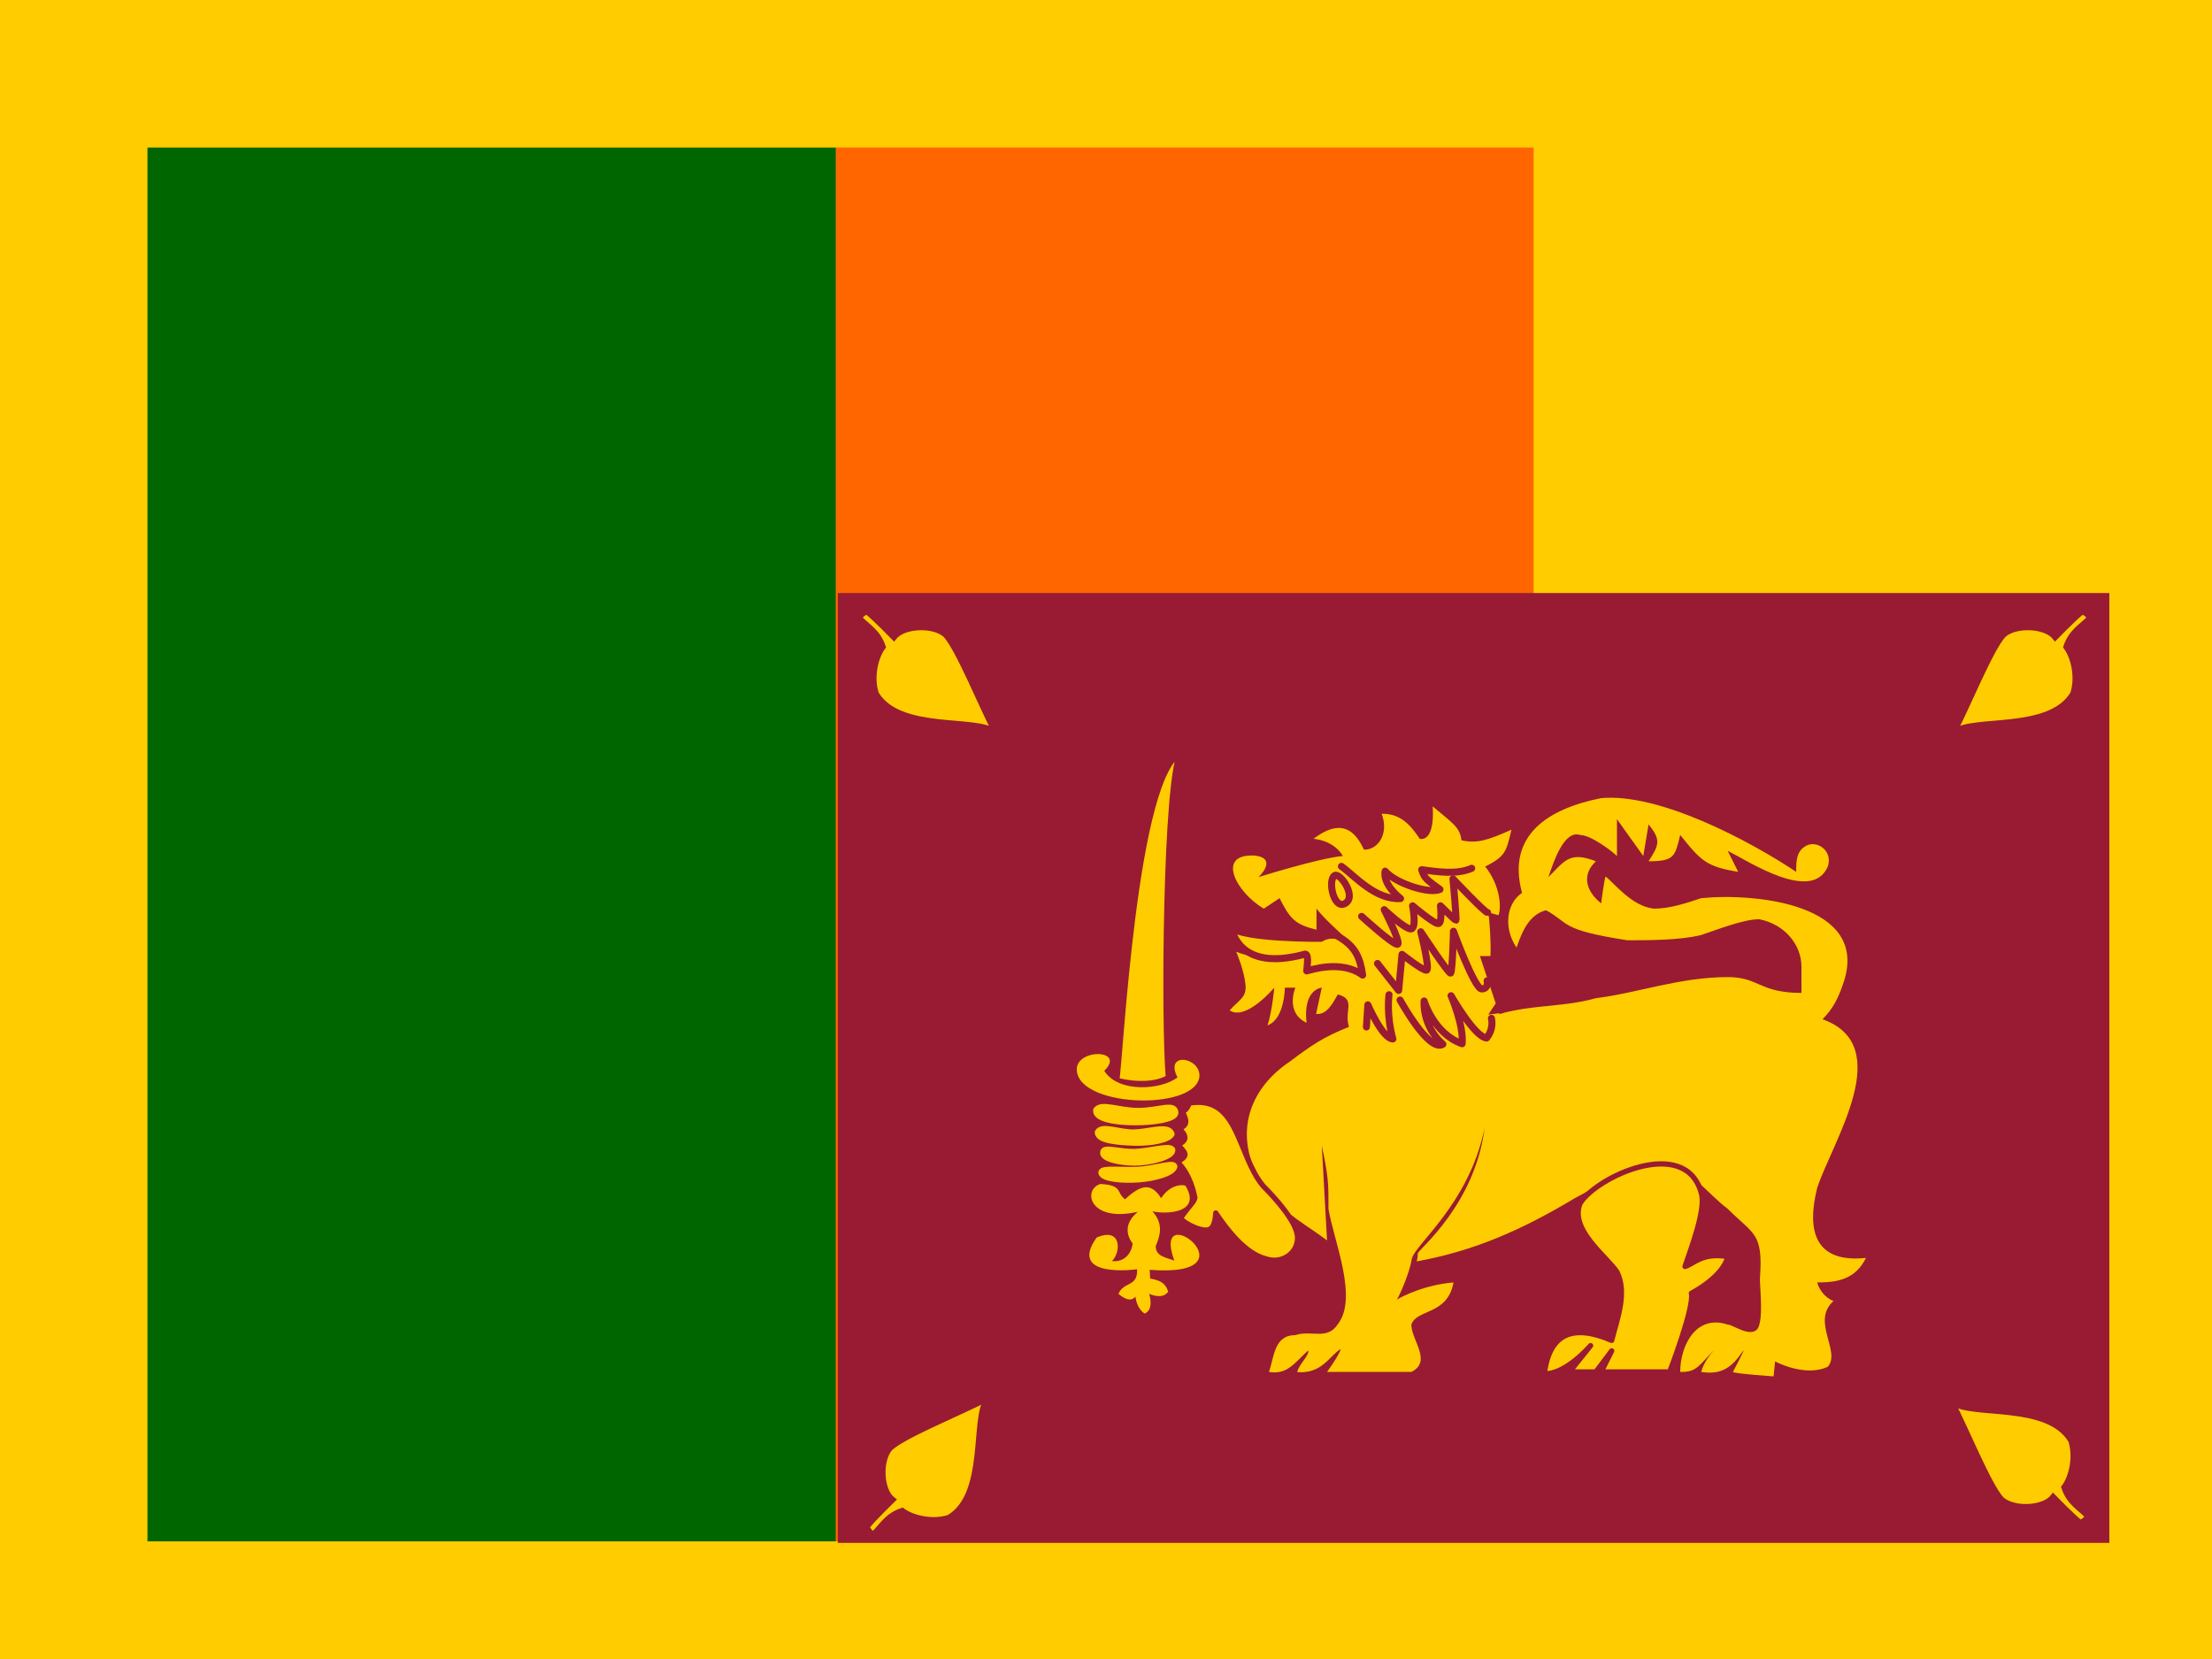
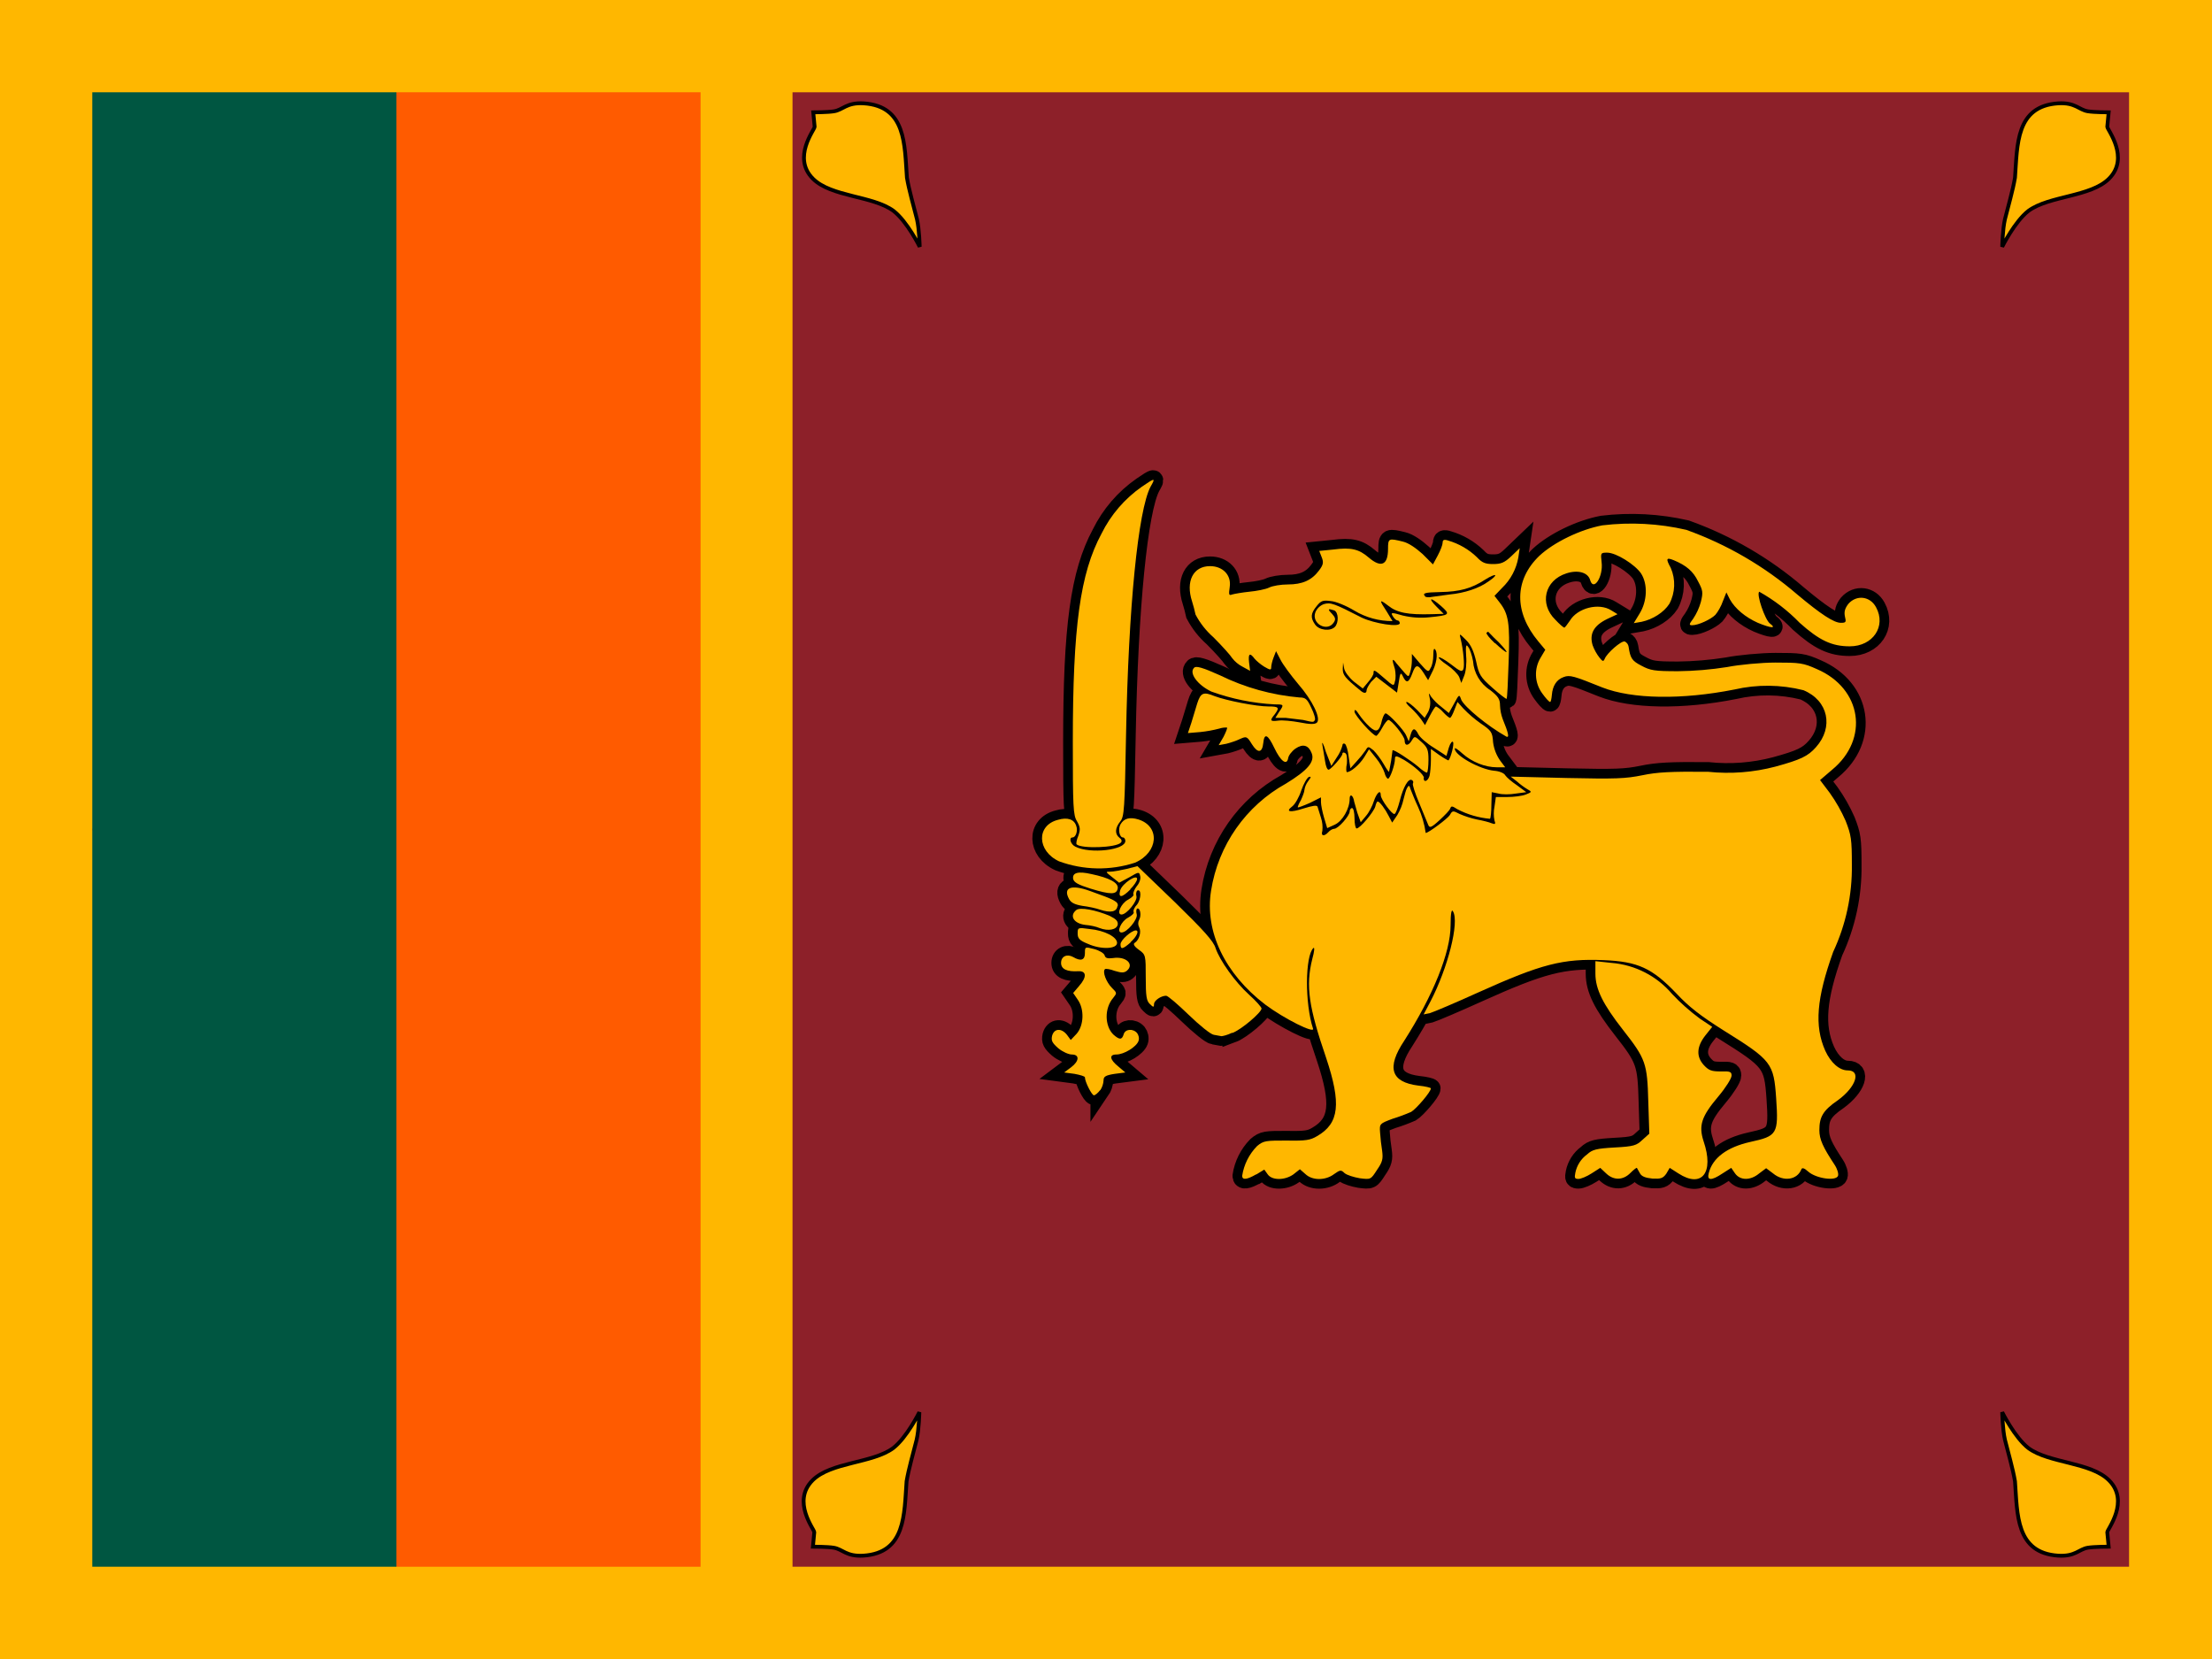
- <svg xmlns="http://www.w3.org/2000/svg" id="svg551" height="480" width="640" version="1.1">
-   <g id="flag">
-     <rect id="rect628" fill-rule="evenodd" height="480" width="640" y="0" x="0" stroke-width="1pt" fill="#fc0" />
-     <rect id="rect626" fill-rule="evenodd" height="403.22" width="202.1" y="42.685" x="241.63" stroke-width="1pt" fill="#f60" />
-     <rect id="rect625" fill-rule="evenodd" height="403.28" width="199.14" y="42.685" x="42.663" stroke-width="1pt" fill="#060" />
-     <g id="g8183" transform="matrix(.64405 0 0 .64405 -21.731 144.1)">
-       <rect id="rect627" fill-rule="evenodd" height="426.71" width="571.23" y="42.671" x="410.1" stroke-width="1pt" fill="#991b33" />
-       <g id="g602" fill="#fc0" transform="matrix(2.3701 0 0 2.3701 0 -.000076422)">
-         <path id="path579" stroke-linejoin="round" d="m267.94 101.34 3.555 0.091s-4.01 3.372-3.099 7.929c4.193-6.197 5.742-5.013 5.742-5.013-1.276 1.367-3.737 3.281-1.823 7.474 1.641-4.284 5.013-7.565 5.013-7.565s-0.912 4.739 1.093 9.114c1.458-4.375 3.919-8.111 3.919-8.111s-0.364 4.739 1.732 6.47c1.64-1.458 2.734-5.195 2.734-5.195s3.099 5.469 5.013 6.289c1.549-3.737 1.549-6.653 1.549-6.653s6.38 4.557 11.483 1.914c-4.557-1.64-6.106-5.468-6.106-5.468s8.294 3.645 11.848 2.005c-3.464-2.644-11.574-6.562-11.574-6.562s6.015 2.187 7.746 1.641c-0.82-1.185-3.463-2.643-3.463-2.643" fill-rule="evenodd" stroke="#991b33" stroke-linecap="round" stroke-width="1pt" />
-         <path id="selection_to_path#1" d="m317.72 56.88c10.99-1 27.97 7.98 36.97 13.97 0-2 0-3.99 1.99-4.99 2-1 5 1 4 3.99-3 6.98-14.99-1-18.98-2.99l2 3.99c-6-1-7-2-10.99-6.99-1 3.99-1 4.99-6 4.99 1.88-2.96 2.51-3.95 0-6.98l-1 5.98-4.99-6.98v6.98c-1-0.99-5-3.99-7-3.99-2.99-1-4.99 4.99-5.99 7.99 3-3 3.99-4.99 8.99-3-2.71 2.56-1.92 5.63 1 7.98 0 0 0.52-4.15 0.84-5.1 1.59 1.19 4.96 5.66 9.15 6.1 3 0 6-1 8.99-1.99 9.99-1 31.97 0.99 26.98 15.96-1 3-2 4.99-4 6.99 13.99 4.99 2 22.95-1 31.93-2 7.98-0.61 14.34 9.24 13.31-1.99 3.99-5.24 4.65-9.24 4.65 0 0 0.5 2.4 3.07 3.53-4.27 3.83 1.48 9.57-1.07 12.44-4.3 2.06-9.99-1-9.99-1l-0.28 2.83s-7.55-0.52-7.71-0.84c0 0 2.15-4.02 1.99-4.1-2 2.99-3.91 4.74-7.99 4.1 0 0 0.32-1.88 2.55-4.26-3.03 3.02-3.36 4.34-6.54 4.26 0-4.99 2.99-10.97 8.99-8.98 1 0 4.15 2.48 5.63 0.88 1.2-1.72 0.49-7.54 0.49-9.54 0.63-8.82-1.13-8.3-6.12-13.29-4-2.99-6.922-7.574-11.912-8.574-5-1-13.068 4.584-17.068 6.574-9.99 5.99-18.98 9.98-29.97 11.98 0 0 0.217-0.51 0.217-1.508 0-0.673 10.787-9.069 12.674-23.81-2.953 14.549-13.441 22.235-13.836 24.938-0.394 2.704-2.536 7.317-2.796 7.619 1.297-0.778 5.458-2.817 10.731-3.249-1.137 6.249-6.99 4.99-7.99 7.98 0 3 4 6.99 0 8.98h-15.98s2.459-3.404 2.576-4.342c-2.151 1.305-3.516 4.73-8.227 4.379 0.172-1.288 2.428-3.305 2.049-4.097-2.695 2.5-3.96 4.607-7.398 4.06 1-2.99 1-6.98 5-6.98 3-1 6 1 7.99-2 4-4.99-0.729-15.906-1.719-21.896 0-4.99 0.015-5.936-1.271-12.024l1 17.96c-4-3-8-4.99-11-8.98-6.99-8.98-4.99-18.96 4-24.95 4-2.99 6.16-4.55 11.16-6.54-1-3 1.42-5.21-2.12-6.14-1.06 1.85-2.1 3.87-4.12 3.7l1.08-4.99s-3.6 0.22-2.89 6.66c-4.14-1.99-2.11-6.66-2.11-6.66h-2s-0.01 5.94-3.27 7.14c0.88-2.79 1.27-7.14 1.27-7.14s-5.35 6.38-8.46 4.31c1.83-2.07 3.25-2.41 3-4.91-0.24-2.49-1.53-5.702-1.764-6.21 1.132 0.547 8.669 2.797 13.396 0.453-0.313 1.562-0.172 3.367-0.172 3.367 4.99-1 5.99-1 10.99 0.99-1-6.98-5-7.98-8.99-12.97v3.99c-4-0.99-5-1.99-7-5.98l-2.99 1.99c-5.27-3.11-9.16-10.49-1.68-10.06 4.46 0.56 0.68 4.08 0.68 4.08s11.44-3.6 15.98-4c0 0-1.32-2.79-5.54-3.27 3.5-2.63 7.02-3.48 9.54 2.06 2.51 0.14 4.85-2.88 3.36-6.8 3.71-0.06 5.54 2.29 7.23 4.76 1.38 0.25 2.77-1.2 2.44-6.16 3.5 2.99 5.22 3.91 5.45 6.43 2.98 0.66 5-0.01 9.49-2.01-0.99 4-0.99 4.99-4.99 6.99 2.82 3.485 3.117 7.691 2.526 9.22-0.979-0.284-1.223-0.348-1.918-0.538 0.217 1.542 0.53 5.783 0.392 8.278h-2s3 8.98 3 8.98l-2 3c6.99-3 13.99-2 20.98-3.99 7.99-1 15.99-4 24.98-4 5.99 0 5.99 3 13.99 3v-4.99c0-3.99-3-7.98-8-8.98-2.99 0-7.99 1.99-10.99 2.99-3.99 1-9.99 1-13.99 1-12.98-2-10.91-3.26-15.44-5.69-2.71 0.72-4.23 3.02-5.58 7.08-2.51-3.68-1.95-8.38 1.04-10.37-2.99-10.98 5-15.97 14.99-17.96z" />
-         <path id="selection_to_path" stroke-linejoin="round" d="m320.72 146.69c-2-3-9-7.99-7-12.98 3-4.99 19.99-12.97 22.98-1.99 1 2.99-2.082 10.927-3.082 13.927 1.513-0.389 3.195-2.713 8.119-1.871-0.917 3.92-6.907 6.943-6.907 6.943 0.608 2.652-4.12 14.921-4.12 14.921h-12.99l2-3.99-3 3.99h-5l4-4.99s-4.731 5.542-8.763 5.321c1-7.98 5.763-9.311 12.763-6.311 1-3.99 2.99-8.98 1-12.97z" stroke="#991b33" />
-         <path id="path577" d="m267.22 71.542c-1.347 0.829-0.247 6.31 1.822 5.377 2.579-1.163-0.799-6.007-1.822-5.377z" fill-rule="evenodd" stroke="#991b33" stroke-width="1pt" />
-         <path id="path578" stroke-linejoin="round" d="m268.49 69.811c2.461 1.732 6.38 6.38 11.21 6.106-3.646-3.008-2.916-5.195-2.916-5.195 1.914 2.278 8.293 4.375 10.389 3.463-2.46-1.823-2.916-2.005-3.463-3.736 2.917 0.365 6.562 1.003 9.478-0.273" fill-rule="evenodd" stroke="#991b33" stroke-linecap="round" stroke-width="1pt" />
-         <path id="path580" stroke-linejoin="round" d="m273.23 100.25 0.273-4.192s2.734 6.379 4.739 6.47c-1.276-4.647-0.729-8.384-0.729-8.384" fill-rule="evenodd" stroke="#991b33" stroke-linecap="round" stroke-width="1pt" />
-         <path id="path581" stroke-linejoin="round" d="m279.61 95.147s5.468 10.025 8.111 8.385c-4.01-3.555-3.554-8.203-3.554-8.203s1.823 6.197 7.2 8.111c0.364-3.463-2.096-9.114-2.096-9.114s4.465 7.838 6.744 8.02c1.458-1.822 0.911-3.736 0.911-3.736" fill-rule="evenodd" stroke="#991b33" stroke-linecap="round" stroke-width="1pt" />
-         <path id="path582" stroke-linejoin="round" d="m275.33 88.221 4.01 5.104 0.638-6.835s3.919 3.099 4.648 3.007-1.094-7.291-1.094-7.291 5.286 8.02 5.651 7.838c0.364-0.182 0.546-7.929 0.546-7.929s4.011 11.028 5.378 10.937c1.367-0.091 1.002-1.549 1.002-1.549" fill-rule="evenodd" stroke="#991b33" stroke-linecap="round" stroke-width="1pt" />
-         <path id="path583" stroke-linejoin="round" d="m272.32 79.289s6.197 5.651 6.835 5.286c0.638-0.365-2.551-6.562-2.551-6.562s3.554 3.372 4.921 3.646 0.456-4.375 0.456-4.375 4.192 3.554 4.921 3.372 0.365-3.372 0.365-3.372 2.734 2.734 2.916 2.734-0.547-7.838-0.547-7.838 6.107 6.471 6.562 6.38" fill-rule="evenodd" stroke="#991b33" stroke-linecap="round" stroke-width="1pt" />
-         <path id="path584" stroke-linejoin="round" d="m247.53 81.294c0.273 0.456 1.288 8.515 13.774 5.234 1.185-0.638 0.664 2.252 0.612 3.099 0.547-0.091 6.498-2.213 10.599 0.794-0.482-3.333-1.381-5.572-4.935-7.486-1.731-0.364-2.995 0.521-2.995 0.521s-15.05 0.117-17.055-2.161z" fill-rule="evenodd" stroke="#991b33" stroke-linecap="round" stroke-width="1pt" />
-         <path id="selection_to_path#2" stroke-linejoin="round" d="m240.72 132.61c-0.207 0.933-0.86 1.202-2.725 3.897 0.829 1.14 4.643 2.922 5.679 1.99 0.933-0.519 1-2.99 1-2.99 2 2.99 5.518 7.705 9.518 8.705 2.99 1 5.99-1 5.99-3.99s-4.518-7.819-6.508-9.809c-5-5.99-4.559-17.303-14.011-15.729-0.049 0.086-0.427 1.373-1.333 1.603 0.759 1.453 1.185 2.681-0.632 3.138 1.413 1.388 1.635 2.396-0.181 3.093 1.099 1.474 2.386 2.015-0.144 3.276 2.647 2.58 3.217 6.376 3.347 6.816" stroke="#991b33" stroke-linecap="round" />
-         <path id="path585" d="m238.26 48.041c-3.005 4.353-3.317 52.233-2.384 61.871-3.005 1.969-8.601 1.14-10.156 0.518 0.726-3.42 3.316-58.969 12.54-62.389z" fill-rule="evenodd" stroke="#991b33" stroke-width="1pt" />
-         <path id="path586" d="m229.76 146.18s-13.266 1.865-7.67-6.01c4.768-2.073 4.664 2.798 2.902 4.456 2.177 0.242 3.628-1.175 3.938-3.317-2.694-3.627 1.14-6.011 0.933-6.011-9.223 2.073-10.467-4.249-7.047-5.285 4.319 0.241 2.937 1.623 4.664 2.902 3.109-2.867 4.975-3.143 6.84-0.207 1.865-2.902 4.56-2.591 4.663-2.28 3.006 5.077-3.627 5.388-6.321 4.766 2.28 2.488 1.347 4.871 0.621 6.634 0.069 1.727 1.383 2.003 3.524 2.694-4.559-12.575 16.064 3.35-4.664 1.762 0.035 0.552 0.07 1.105 0.104 1.658 1.693 0.311 2.867 0.725 3.419 2.487-0.724 0.967-1.864 1.105-3.626 0.415 0 0 1.036 2.902-0.829 3.731-1.555-0.933-1.762-3.213-1.762-3.213-0.864 1.071-2.142 0.379-3.213-0.518 0.968-2.384 3.697-1.245 3.524-4.664z" fill-rule="evenodd" />
-         <path id="path587" d="m218.36 107.84c0.794-3.594 9.154-3.145 5.182 0.725 2.659 4.249 10.812 3.628 13.887 1.244-2.592-4.941 4.457-3.87 4.146-0.104-0.864 6.666-24.113 5.769-23.215-1.865z" fill-rule="evenodd" />
-         <path id="path592" d="m384.27 171.44c2.49 4.66 6.911 15.702 9.36 18.34 2.295 2.052 8.01 1.81 9.77-0.51 0 0 3.66 3.77 5.14 4.91 0.88-0.3 1.42-1.14 1.42-1.14-1.49-1.62-3.52-2.53-4.52-5.53 1.49-1.99 2.31-5.86 1.31-8.86-4.37-7.32-18.91-4.43-22.48-7.21z" stroke="#991b33" />
-         <path id="path593" d="m202.8 44.287c-2.49-4.66-6.911-15.702-9.36-18.34-2.295-2.052-8.01-1.81-9.77 0.51 0 0-3.66-3.77-5.14-4.91-0.88 0.3-1.42 1.14-1.42 1.14 1.49 1.62 3.52 2.53 4.52 5.53-1.49 1.99-2.31 5.86-1.31 8.86 4.37 7.32 18.91 4.43 22.48 7.21z" stroke="#991b33" />
-         <path id="path594" d="m201.32 170.73c-4.66 2.49-15.702 6.911-18.34 9.36-2.052 2.295-1.81 8.01 0.51 9.77 0 0-3.77 3.66-4.91 5.14 0.3 0.88 1.14 1.42 1.14 1.42 1.62-1.49 2.53-3.52 5.53-4.52 1.99 1.49 5.86 2.31 8.86 1.31 7.32-4.37 4.43-18.91 7.21-22.48z" stroke="#991b33" />
-         <path id="path595" d="m384.65 44.286c2.49-4.66 6.911-15.702 9.36-18.34 2.295-2.052 8.01-1.81 9.77 0.51 0 0 3.66-3.77 5.14-4.91 0.88 0.3 1.42 1.14 1.42 1.14-1.49 1.62-3.52 2.53-4.52 5.53 1.49 1.99 2.31 5.86 1.31 8.86-4.37 7.32-18.91 4.43-22.48 7.21z" stroke="#991b33" />
-         <path id="path596" stroke-linejoin="round" d="m222.1 116.03c-0.196 1.518 3.427 2.179 7.141 2.197 3.714 0.019 7.521-0.605 7.692-1.658 0.049-1.885-3.243-0.282-6.988-0.313-3.745-0.03-6.866-1.499-7.845-0.226z" fill-rule="evenodd" stroke="#fc0" stroke-width="1pt" />
-         <path id="path597" stroke-linejoin="round" d="m222.4 120.24c0.048 1.42 3.647 1.762 6.829 1.86 3.183 0.098 6.389-0.538 6.976-1.566-0.564-1.616-4.1-0.269-6.977-0.196-2.876 0.074-6.07-1.42-6.828-0.098z" fill-rule="evenodd" stroke="#fc0" stroke-width="1pt" />
-         <path id="path598" stroke-linejoin="round" d="m223.43 124.01c-0.245 1.077 2.925 1.848 5.844 1.866s7.056-1.108 7.08-2.258c-0.171-0.905-4.259 0.318-7.006 0.41-2.748 0.092-5.918-0.997-5.918-0.018z" fill-rule="evenodd" stroke="#fc0" stroke-width="1pt" />
-         <path id="path599" stroke-linejoin="round" d="m223.08 127.88c0.245 1.052 3.844 1.408 7.007 1.169 3.164-0.238 6.382-1.218 6.651-2.344-0.146-0.71-3.781 0.551-6.792 0.704s-6.915-0.362-6.866 0.471z" fill-rule="evenodd" stroke="#fc0" stroke-width="1pt" />
-       </g>
+ <svg xmlns="http://www.w3.org/2000/svg" xmlns:xlink="http://www.w3.org/1999/xlink" id="flag-icon-css-lk" viewBox="0 0 640 480">
+   <path fill="#ffb700" d="M0 0h640v480H0z" />
+   <path fill="#ff5b00" d="M26.7 240l88-213.3h88v426.6h-88z" />
+   <path fill="#005641" d="M26.7 26.7h88v426.6h-88z" />
+   <path fill="#8d2029" d="M229.3 26.7H616v426.6H229.3z" />
+   <path id="a" fill="#ffb700" stroke="#000" stroke-width="1.1" d="M579.3 408.6s3.6 7.3 7.6 10.4c6 4.4 18 4 23.3 9.3 6.1 6.1-.5 14.2-.5 15l.4 4.2s-4.2 0-6 .3c-2.6.4-3.6 2.6-8.6 2.3-12.3-.8-11.8-12-12.5-21.5-.6-3.6-2-8.4-2.9-12-.7-3-.8-8-.8-8z" />
+   <use width="100%" height="100%" transform="matrix(-1 0 0 1 845.3 0)" xlink:href="#a" />
+   <use width="100%" height="100%" transform="matrix(1 0 0 -1 0 480)" xlink:href="#a" />
+   <use width="100%" height="100%" transform="rotate(180 422.7 240)" xlink:href="#a" />
+   <g transform="translate(0 -76)">
+     <use width="100%" height="100%" stroke="#000" stroke-width="5.6" xlink:href="#b" />
+     <g id="b" fill="#ffb700">
+       <path d="M363.5 415.8l2.3-1.4 1 1.4c1.3 1.8 5 1.7 7.4 0l1.9-1.5 1.6 1.4c2 1.9 5.8 1.9 8.3 0 1.7-1.2 2-1.3 3-.3.7.6 2.7 1.2 4.4 1.5 3.2.4 3.2.4 5-2.4 1.6-2.3 1.8-3.2 1.5-5.5a59.4 59.4 0 01-.6-5.3c-.2-2.6-.1-2.6 3.6-4a50.5 50.5 0 005.4-2c1.5-.9 5.7-5.8 5.7-6.8 0-.2-1.6-.6-3.6-.8-8-1-9.3-5.2-4.1-13 8.3-13 13.4-25.5 13.4-33.4 0-3.6.3-4.8.7-4 1.9 3.1-1.5 16.4-6.5 26l-2 3.8 1.9-.4c1-.3 7.4-3 14-6 18.2-8.2 24.4-9.8 36.2-9.3 9.9.4 14 2.3 21 9.6 3.7 4 7.3 6.7 13.8 10.8 13.8 8.6 14.4 9.4 15.1 19.6.7 10.3.3 10.9-7.5 12.6-6.7 1.5-10.9 4.6-12 9-.6 2.2.7 2.3 4 .1l2.5-1.6 1.1 1.6c1.5 2.1 4.5 2.1 7 0l2-1.5 2 1.5c3 2.5 7 1.9 8.2-1.2.2-.5.8-.4 2 .7 2.3 2 8 2.8 8.6 1.2.2-.6-.2-2-1-3.2-3.3-5-4.4-7.3-4.4-10 0-3.8 1-5.7 5.4-8.7 5.2-3.8 6.8-8.6 2.8-8.6-2.4 0-4.9-2.2-6.5-5.7-3.2-7.2-2.5-15.2 2.3-28.6a57.6 57.6 0 005.4-25.2c0-7.4-.2-8.6-1.8-12.7a45.4 45.4 0 00-4.6-8.1l-2.8-3.7 3.5-3c10.8-8.9 8.6-23.5-4.4-29.1-4-1.8-5-1.9-12-1.9-4 0-10.5.6-14 1.3a98.2 98.2 0 01-14.2 1.2c-6.8 0-8-.2-10.6-1.6-2.7-1.4-3.2-2.1-3.7-5.5a2 2 0 00-1.1-1.5c-1-.3-5.2 3.4-5.8 5-.4.9-.6.8-1.5-.3a13.4 13.4 0 01-2-3.6c-1-3.3.3-5.7 4.2-7.6l3-1.4-1.8-1.1c-3.6-2.3-9.8-.7-12 3-.7 1-1.4 2-1.6 2-.2 0-1.4-1-2.6-2.3-4.7-4.6-3.1-11.4 3.2-13.4 3.3-1.1 6.3-.3 6.9 2 1 3.3 3.8-1.1 3.3-5.2-.3-2.7-.3-2.8 1.6-2.8 2.6 0 8 3.4 9.8 6 2 3.1 1.8 8-.4 11.6l-1.7 2.8 2.3-.4c3.2-.7 6.4-2.7 8-5.2a12 12 0 00.4-10.4c-1.5-2.7-1.3-3.1.9-2.2 3.6 1.5 5.6 3.2 7 6.1 1.4 2.6 1.5 3.2.8 6a17 17 0 01-2.2 4.8c-1.2 1.6-1.3 1.9-.3 1.9 1.8 0 5.4-1.7 6.7-3 .7-.8 1.7-2.5 2.2-4l1-2.5 1 2c1.5 2.7 4.5 5.2 8.1 6.8 3.9 1.6 5.5 1.7 3.5.2-1.4-1-4-8.5-3.1-9.2a51 51 0 0111.7 9c5.7 5.1 9.3 6.8 14.5 6.8 6.7 0 10.6-5.8 7.6-11.3-1.7-3.2-5.6-3.7-8-1-1 1.3-1.3 2.3-1 3.7.4 1.6.3 1.8-1.2 1.8-2 0-5.8-2.5-12.6-8.2a102 102 0 00-32.1-18.7 70.4 70.4 0 00-24.3-1.3c-6.4 1.2-14 4.9-18.2 8.8-7.3 7-7.4 16.3-.3 24.8l2 2.4-1.3 2.2a9.3 9.3 0 00.4 10.4c1 1.4 2 2.5 2.3 2.5.2 0 .4-.9.5-2 .2-2.7 1.4-4.5 3.4-5.2 1.8-.7 3-.3 11.2 3 8.7 3.4 23 3.6 38.2.6a42.6 42.6 0 0120 .2c7.2 3 8.8 10.7 3.6 16.5-2.3 2.6-4.4 3.6-11.7 5.6a54.3 54.3 0 01-19.5 1.5c-10.8-.1-14.7.1-19 1-4.9 1-7.8 1.1-21.8.8l-16.3-.4 1.8 1.4a22 22 0 003.1 2.3c1.3.7 1.2.8-.6 1.5-1 .4-3.4.7-5.3.7h-3.3l-.4 2.8a10 10 0 000 4c.4 1 .2 1.2-.8.8-.7-.3-2.6-.8-4.3-1.1a26.7 26.7 0 01-5-1.6c-1.9-1-2.1-1-2.8.3-.6 1-6.2 5.2-7 5.2a26.7 26.7 0 00-2.2-7.5c-1-2.1-1.9-4.5-2.2-5.2-.3-1.1-.5-1.2-1-.3-.3.5-.7 2-1 3.2a15.5 15.5 0 01-1.8 4.6l-1.5 2.2-1-1.9c-1-2-2.6-4.2-3.2-4.2-.2 0-.5.6-.7 1.5-.5 1.6-4.4 6.3-5.4 6.3-.3 0-.6-1.3-.6-3 0-1.5-.3-2.9-.7-2.9-.4 0-.7.5-.7 1 0 1.2-3.3 5-4.5 5-.4 0-1.2.4-1.7 1-1.2 1.3-2.2 1.1-1.7-.4a9 9 0 00-.4-3.8l-1-3.2c-.2-.5-1.4-.3-4 .5-4 1.3-5.4 1-3.3-.6.8-.6 2-2.7 2.6-4.6.7-2 1.7-3.7 2.2-3.9.7-.2.7 0-.2 1.2a5.7 5.7 0 00-1.1 2.6c0 .5-.5 1.8-1 2.9-.6 1-1 2-.9 2.1s1.7-.5 3.5-1.3l3.2-1.6v1.4c0 .8.4 2.8.9 4.5l.9 3 2.2-1c2.2-1 4.3-4.6 4.3-7.5 0-1.4.8-1.2 1.2.3 0 .4.6 2.1 1 3.7l1 2.8 1.5-1.8c.9-1 1.9-3 2.3-4.3.8-2.4 2-3.5 2-1.7 0 1.2 3.4 5.8 4 5.4.4-.2 1-1.9 1.5-3.8 1-4 2.5-6.6 3.5-6 .4.2.5.6.3 1-.2.2.6 2.8 1.8 5.6a2557.7 2557.7 0 012.6 6.3c.4 1 .8 1 3.3-1.3 1.5-1.4 3-2.9 3.1-3.4.3-.8.6-.7 2 .2a25 25 0 009.5 2.8c.2-.2.4-2 .4-4l.1-3.7 2 .4c1 .3 3.3.3 5 0l3-.4-2.7-2c-1.5-1-3-2.3-3.4-2.9-.3-.6-1.7-1.2-3.2-1.3-4.1-.4-11.4-4.4-11.4-6.4 0-.4 1 .3 2.2 1.4 2.8 2.5 6.6 4 10 4h2.4l-1.5-2a11.9 11.9 0 01-2-5.2c-.2-3-.5-3.4-3.6-5.5a35.2 35.2 0 01-5-4.3l-1.7-1.9-.9 2.3c-.5 1.3-1 2.3-1.3 2.3-.2 0-1.2-.8-2-1.7a7 7 0 00-2-1.6c-.3 0-1 1.2-1.8 2.7l-1.4 2.7-1-1.5a23.8 23.8 0 00-3-3.4c-1.2-1-1.7-1.8-1.3-1.8.4 0 1.7 1 3 2.3l2.2 2.3 1-1.7a6 6 0 00.5-3.8c-.4-1.8-.3-1.9.3-.7a16 16 0 003 3l2.2 1.8 1.5-2.7c1.5-2.8 1.5-2.8 2.1-1.1 1 2.1 7.5 7.5 13 10.6 1 .5.6-1.1-1-5a12.7 12.7 0 01-.8-4c0-1.8-.5-2.6-2.8-4.4a10.9 10.9 0 01-5-8.4c-.3-1.7-.9-3.5-1.4-4.1-.6-1-.8-.4-.6 2.6.2 2.1-.1 4.7-.6 5.8l-.8 2-.6-1.7c-.4-.9-2-2.5-3.5-3.5s-2.6-2-2.4-2.2c.2-.2 1.8.7 3.5 2 2.7 2.1 3.2 2.3 3.6 1.4.4-1 0-5.6-.8-8.8-.4-1.6-.4-1.6 1.6.4 1.4 1.4 2.2 3.2 2.9 6.2.8 3.8 1.2 4.5 4.7 7.6 2.1 1.9 4 3.3 4.1 3.2.2-.2.4-5 .6-10.8.4-11.1 0-13.8-2.7-17.2l-1.4-1.8 2.2-2.3a16 16 0 004.7-8.8l.4-2.7-2.4 2.3c-2 1.9-3 2.3-5.3 2.3s-3.2-.4-4.7-2a20 20 0 00-8.3-4.8c-1.2-.4-1.6-.2-1.6.6 0 .6-.6 2.2-1.4 3.7l-1.4 2.6-3-3c-1.9-1.7-4-3.2-5.7-3.6-4.1-1-4.3-1-4.3 2.1 0 4.7-2 5.6-5.6 2.5-2.8-2.4-5-3-10.3-2.3l-4 .4.7 1.8c.6 1.5.5 2.2-.8 3.9-2.1 2.8-4.8 4-9 4-2 0-4.4.4-5.4.9s-3.6 1-5.7 1.2c-2 .2-4.3.6-5 .8-1 .4-1 0-.7-2.2.5-3.4-2-6-5.7-6-4.9 0-7.1 4.4-5.2 10.2a44.6 44.6 0 011 3.8 23 23 0 005.2 6.6c2.6 2.6 5 5.3 5.4 6a9 9 0 003 2.5l2.2 1.2-.3-2.4c-.3-2.6.2-3 1.6-1.1.5.6 1.8 1.7 2.8 2.3 1.7 1 2 1 2 .2 0-.6.3-1.9.7-2.9l.7-1.8 1.3 2.5c.7 1.4 3 4.5 5.1 7 4.1 4.7 6.7 10 5.4 11.2-.6.5-2 .5-5-.1-2.2-.4-5-.7-6.2-.5-2.3.3-2.5 0-1-1.8 1.5-2 1.2-2.3-1.8-2.3-3.5 0-12.2-1.7-15.6-3-3.2-1.3-4-1-5 2.1l-1.7 5.6-1 3 3.6-.3a37 37 0 005.5-1 6 6 0 012.2-.3c.2.1-.3 1.3-1 2.7l-1.4 2.4 2.2-.4c1.2-.3 3-.9 4-1.4 1.8-.8 2-.8 3.4 1.5 1.7 2.7 3 2.6 3.3-.3.3-3 1.3-2.6 3.2 1.4 1.8 3.8 3.6 5.2 4 3 .1-.8 1-2 2.1-2.8 2.2-1.5 3.8-1 4.7 1.3 1 2.5-1.2 5-7.4 8.8a43 43 0 00-21.7 31c-1.9 11.8 4 24 15.6 32.9 5.6 4.2 14.5 8.6 13.9 7-2.4-7.3-2.3-21 .1-23.3.4-.4.3 1-.3 3.1-2 7.9-1 14.1 4 28.7 4.4 13.2 3.8 18.9-2.6 22.6-2 1.2-3.3 1.4-8.8 1.3-6 0-6.7 0-8.6 1.6a15.7 15.7 0 00-4.3 8.6c0 1.3 1.4 1.1 4-.4z" />
+       <path d="M460.5 415.5l2.5-1.6 1.7 1.6c2.2 2.1 4.9 2 7-.1 1-1 1.8-1.6 1.9-1.5l.9 1.6c.5.9 1.6 1.3 3.6 1.5 2.3.1 3 0 4-1.4l1-1.7 2.5 1.6c6.8 4.4 10.4-.2 7.3-9.3-1.5-4.6-.6-7.2 4.3-13 2.1-2.5 3.8-5.2 3.8-6 0-1.1-.4-1.3-3.2-1.2-2.6 0-3.4-.3-4.8-1.8-2.3-2.5-2.1-5.4.4-8.6l2-2.5-3.6-2.4a59.7 59.7 0 01-8-7.1 25.7 25.7 0 00-17.5-9l-4.7-.5v3.6c0 4.5 2.2 8.9 8 16.3 6.6 8.4 7 9.7 7.3 20.7l.3 9.3-2 1.8c-1.7 1.6-2.4 1.9-8 2.2-5.3.3-6.5.6-8 2a8.7 8.7 0 00-3.4 5.3c-.3 1.5-.2 1.8.9 1.8.7 0 2.4-.7 3.8-1.6zm-142.2-24a5.8 5.8 0 001-3c0-1 .6-1.4 3.2-1.8l3.1-.4-2-1.7c-2.5-2-2.8-3.5-.6-3.5s5.8-2.2 6.4-3.9c.3-.8 0-1.8-.4-2.3-1.2-1.4-3.5-1.2-3.9.4-.5 1.6-1.2 1.6-3 0-2.5-2.5-2.6-7.6 0-10.6 1.1-1.4 1.1-1.4-.4-2.9-1.6-1.6-2.8-4.6-2-5.4.2-.2 1.5 0 2.8.5 2 .6 2.7.6 3.5 0 2.3-1.9-.2-4.3-4-3.7-1.6.2-2.2 0-2.4-.8-.2-.6-1.5-1.4-3-1.8-2.7-.7-2.7-.7-2.7 1.2 0 2-1.2 2.4-3.4 1.1-1.8-1-3.5-.2-3.5 1.7 0 1.8 1.7 2.6 5 2.4 2.4-.1 2.5 1.7.2 4.3l-1.7 2 1.3 1.9c2 2.8 1.8 7.5-.3 9.9l-1.7 1.8-1.1-1.5c-1.6-2-3.7-1.9-4.3.3-.3 1.4 0 2 1.8 3.6 1.2 1 3 1.8 3.9 1.8 2.3 0 2.2 1.9-.2 3.7l-2 1.5 3 .4c1.6.3 3 .7 3 1 0 1.3 2 5.2 2.6 5.2.4 0 1.2-.7 1.8-1.5z" />
+       <path d="M356.5 374.9c2.7-1 8.5-6 8.5-7.1 0-.4-1.6-2.2-3.6-4-4-3.6-8.5-9.9-9.7-13.5-.6-2-3.5-5.2-11.7-13.2l-10.9-10.5-3.1.8c-1.8.4-3.9.8-4.7.8-1.5 0-1.5 0 .5 1.6l2 1.6 3-1.6c2.7-1.6 2.8-1.6 3.1-.3.2.7-.2 2-1 2.9-.7.9-1.1 2-1 2.3.3.3-.4 1-1.5 1.6-2 1-3.5 4.3-1.9 4.3 1.5 0 4.7-4 4.3-5.3-.2-.7 0-1.4.2-1.6 1.3-.7 1.2 2.4 0 4-.8.8-1.2 1.8-1 2.2.2.3-.5 1-1.6 1.6-2 1-3.5 4.3-1.9 4.3s4.7-3.8 4.4-5.2c-.2-.7-.2-1.5.1-1.7.9-.4 1.3 2 .6 3.2a2.3 2.3 0 000 2.2c.7 1.3 0 3.7-1.3 4.5-.5.3-.2 1 1.2 2 2 1.4 2 1.6 2 8 0 5.4.2 6.8 1.2 7.7 1 1 1.2 1 1.2 0s2-2.4 3.5-2.4c.5 0 3.4 2.5 6.5 5.5s6.4 5.7 7.3 5.8l2.2.4c.3 0 1.7-.3 3.1-1zm-33.3-26.1c0-1.7-3.6-3.6-7.9-4-3.5-.5-3.5-.4-3.5 1.3 0 1.4.5 2 3 3 3.8 1.7 8.4 1.5 8.4-.3z" />
+       <path d="M327.1 348.6c1.8-1.6 2.6-3.4 1.5-3.4-1.2 0-4.4 2.8-4.4 4 0 1.6.6 1.5 3-.6zm-3.7-5.1c.1-1-.5-1.6-2.3-2.5-4-1.7-8.6-2.6-9.7-1.7-2.1 1.7-.7 3.9 2.6 4.3 1.4.1 3.2.5 4.1.9 2.6 1 5 .5 5.3-1zm0-5.3c.2-1.3-.7-1.8-8-4.4-5.5-2-7.9-1-6.1 2.3.6 1.1 1.6 1.6 3.9 2 1.7.2 4 .7 5.1 1.1 3 1 4.8.6 5-1zm3.6-4.9c1.1-1.1 2-2.4 2-3 0-1.5-4.3 1.3-4.9 3.3-.6 2.3.5 2.2 3-.3zm-3.6-.3c.2-1.6-2.4-3-7.6-4.1-3.9-.9-5.6-.4-5.3 1.4.2 1 1.5 1.7 5 2.8 5.9 1.8 7.6 1.8 7.9-.1zm5-7.4c6.8-3 7.3-10.5 1-12.5-2.6-.8-4.2-.3-5.2 1.4-.8 1.4-.3 3.8.7 3.8.4 0 .7.5.7 1 0 2.7-10.2 3.8-14.4 1.7-1.5-.7-2-2.7-.9-2.7 1 0 1.6-2 1.1-3.3-.6-2-2.6-2.6-5.3-1.8-6.3 1.6-6.1 9 .3 12a33.6 33.6 0 0022 .4z" />
+       <path d="M324.3 319.8c.4-.4.2-1-.4-1.4-1.4-1.1-1.3-2.8.2-4.7 1.2-1.4 1.3-3.6 1.7-25.1.7-37.1 3.5-65 7.1-71.8 1.5-2.6 1.3-2.6-2.5 0a36 36 0 00-11.7 13.6c-6.2 11.5-8.3 27-8.3 60.2 0 18.8.1 21.3 1.2 23 1 1.8 1 2.4.4 4.2-.5 1.1-.7 2.3-.5 2.5 1.4 1.3 11.4 1 12.8-.5zm56.1-35.4c.3-.3-.2-2-1-3.6-1.2-2.6-1.7-3-3.4-3a65 65 0 01-23-6.4c-5.1-2.3-7-2.8-7.5-2.2-1.6 1.5 1 5 5 6.9a64 64 0 0018.3 3.7c2.7 0 2.8 0 1.2 2.3l-1 1.6h3l5 .6c3 .7 3 .7 3.4.1z" />
+       <path fill="#000" d="M412 301.1c0-1-2.9-3.5-5.7-5.2-2.3-1.3-2.7-1.4-2.7-.3 0 1.6-1.4 5.7-2 5.7-.3 0-.8-.8-1-1.7-.3-1-1.4-3-2.5-4.3l-2-2.5-1.4 2.3c-1.4 2.2-3.9 4.3-5 4.3-.2 0-.3-1.2 0-2.5.1-1.6 0-2.8-.5-3-.4-.3-.8-.2-.8.2 0 .8-3.4 4.6-4 4.6-.4 0-.8-1-1-2.4l-.8-4.8c-.2-1.2.3-.4 1 2l1.6 4.1 1.6-2.5a11 11 0 001.6-3.4c0-.5.3-.7.7-.5.4.2.9 1.9 1.1 3.7l.5 3.4 1.8-2a28.8 28.8 0 002.6-3.2c.7-1.2.8-1.2 2.3 0 .8.8 2.1 2.5 2.9 3.9s1.5 2.4 1.6 2.3l.6-3.2.4-3c.1-.5 5.4 3 7.4 4.7 1.2 1.1 2.4 1.9 2.6 1.7.2-.2.4-1.8.4-3.7 0-2.8-.3-3.6-2-5.1-2-1.8-2-1.8-2.8-.5-1 1.7-2.1 1.7-2.1 0 0-1.2-3.8-5.9-4.7-5.9-.3 0-1.1 1-1.8 2.3s-1.5 2.3-1.7 2.3c-1 0-6.3-6-6.3-7 0-.8.4-.6 1.3.8a21 21 0 003.1 3.6c2 1.8 2.8 1.4 3.6-2.1.3-1 .7-1.8 1-1.8.8 0 5.4 4.9 6 6.5l.7 1.6.5-1.8c.6-2.2 1.3-2.2 2.3-.2.4.8 2.4 2.6 4.4 3.8l3.7 2.4.7-2.4c.4-1.3 1-2 1.2-1.6.4.5-.6 4.5-1.3 5.3 0 .1-1.3-.6-2.6-1.5l-2.5-1.8v3.2c0 1.7-.2 3.8-.4 4.6-.5 1.6-1.7 2-1.7.6zm-18.5-25.4c-4.4-3.6-5-4.4-5-6.2l.1-1.8.3 1.7c.2 1 1.4 2.6 2.8 3.8l2.6 2 1.5-1.8c.9-1 1.6-2.2 1.6-2.6 0-1.2.2-1.1 3.2 1.5 2.6 2.3 2.7 2.3 3 .8.3-.8.2-2.4 0-3.5-1-3-.8-3.4.5-1.6l2.4 2.8c1 1.1 1.1 1.1 1.5-.3.3-.9.5-2.4.5-3.4v-1.9l2.3 2.7c2.3 2.6 2.5 2.7 3.1 1.4.5-.7.8-2.4.8-3.7 0-1.8.2-2.2.6-1.6.8 1.2.3 4.2-1.1 6.8l-1 2-1.3-2.1c-1.7-2.6-2.3-2.6-3.3.2-1 2.7-1.7 2.9-2.7.8-.6-1.3-.8-1.1-1.2 1.7l-.5 3-3-2.3-3-2.3-1.5 1.5c-.7.9-1.3 2-1.3 2.4 0 1-.8 1-1.9 0zm39-13.6c-1.5-1.4-2.6-2.8-2.4-3 .3-.3.5-.4.6-.2a67 67 0 003 3c3.4 3.6 2.7 3.7-1.1.2zm-52-5.4c-1.4-2-1.3-3.2.5-5.4 1.2-1.5 1.8-1.7 4-1.4 1.5.1 4.6 1.4 6.9 2.8a21.2 21.2 0 0011 3l-1.7-2.8c-2.2-3.3-2.2-3.7.4-1.7 2.6 2.1 5.7 2.7 12.7 2.5l3.4-.1-2-2c-2.7-2.7-1.9-3 1.2-.3 2.8 2.5 2.7 2.7-3.4 3.3a23 23 0 01-7.6-.5c-3.4-1-3.6-.9-2.9.2.4.7 1 1.2 1.3 1.2.4 0 .7.4.7.8 0 1.3-7.4.1-11-1.6-8-4.1-9-4.5-11-3.9a4.3 4.3 0 00-2.4 2.3c-1.3 3.3 3.4 5.9 5.3 3 .6-.9.5-1.4-.5-2.5-1.4-1.4-1.2-1.6.6-1 1.3.5 1.4 3.6.2 4.8-1.3 1.3-4.5 1-5.7-.7z" />
+       <path fill="#000" d="M412.4 248.6c-1-1-.2-1.2 4.3-1.3 5.6-.1 9-1 13-3.6 3.2-2 4.1-1.6 1 .5-2.7 2-7 3.4-11.3 3.8l-5.1.7c-.8.2-1.7.1-2-.1z" />
    </g>
  </g>
</svg>
